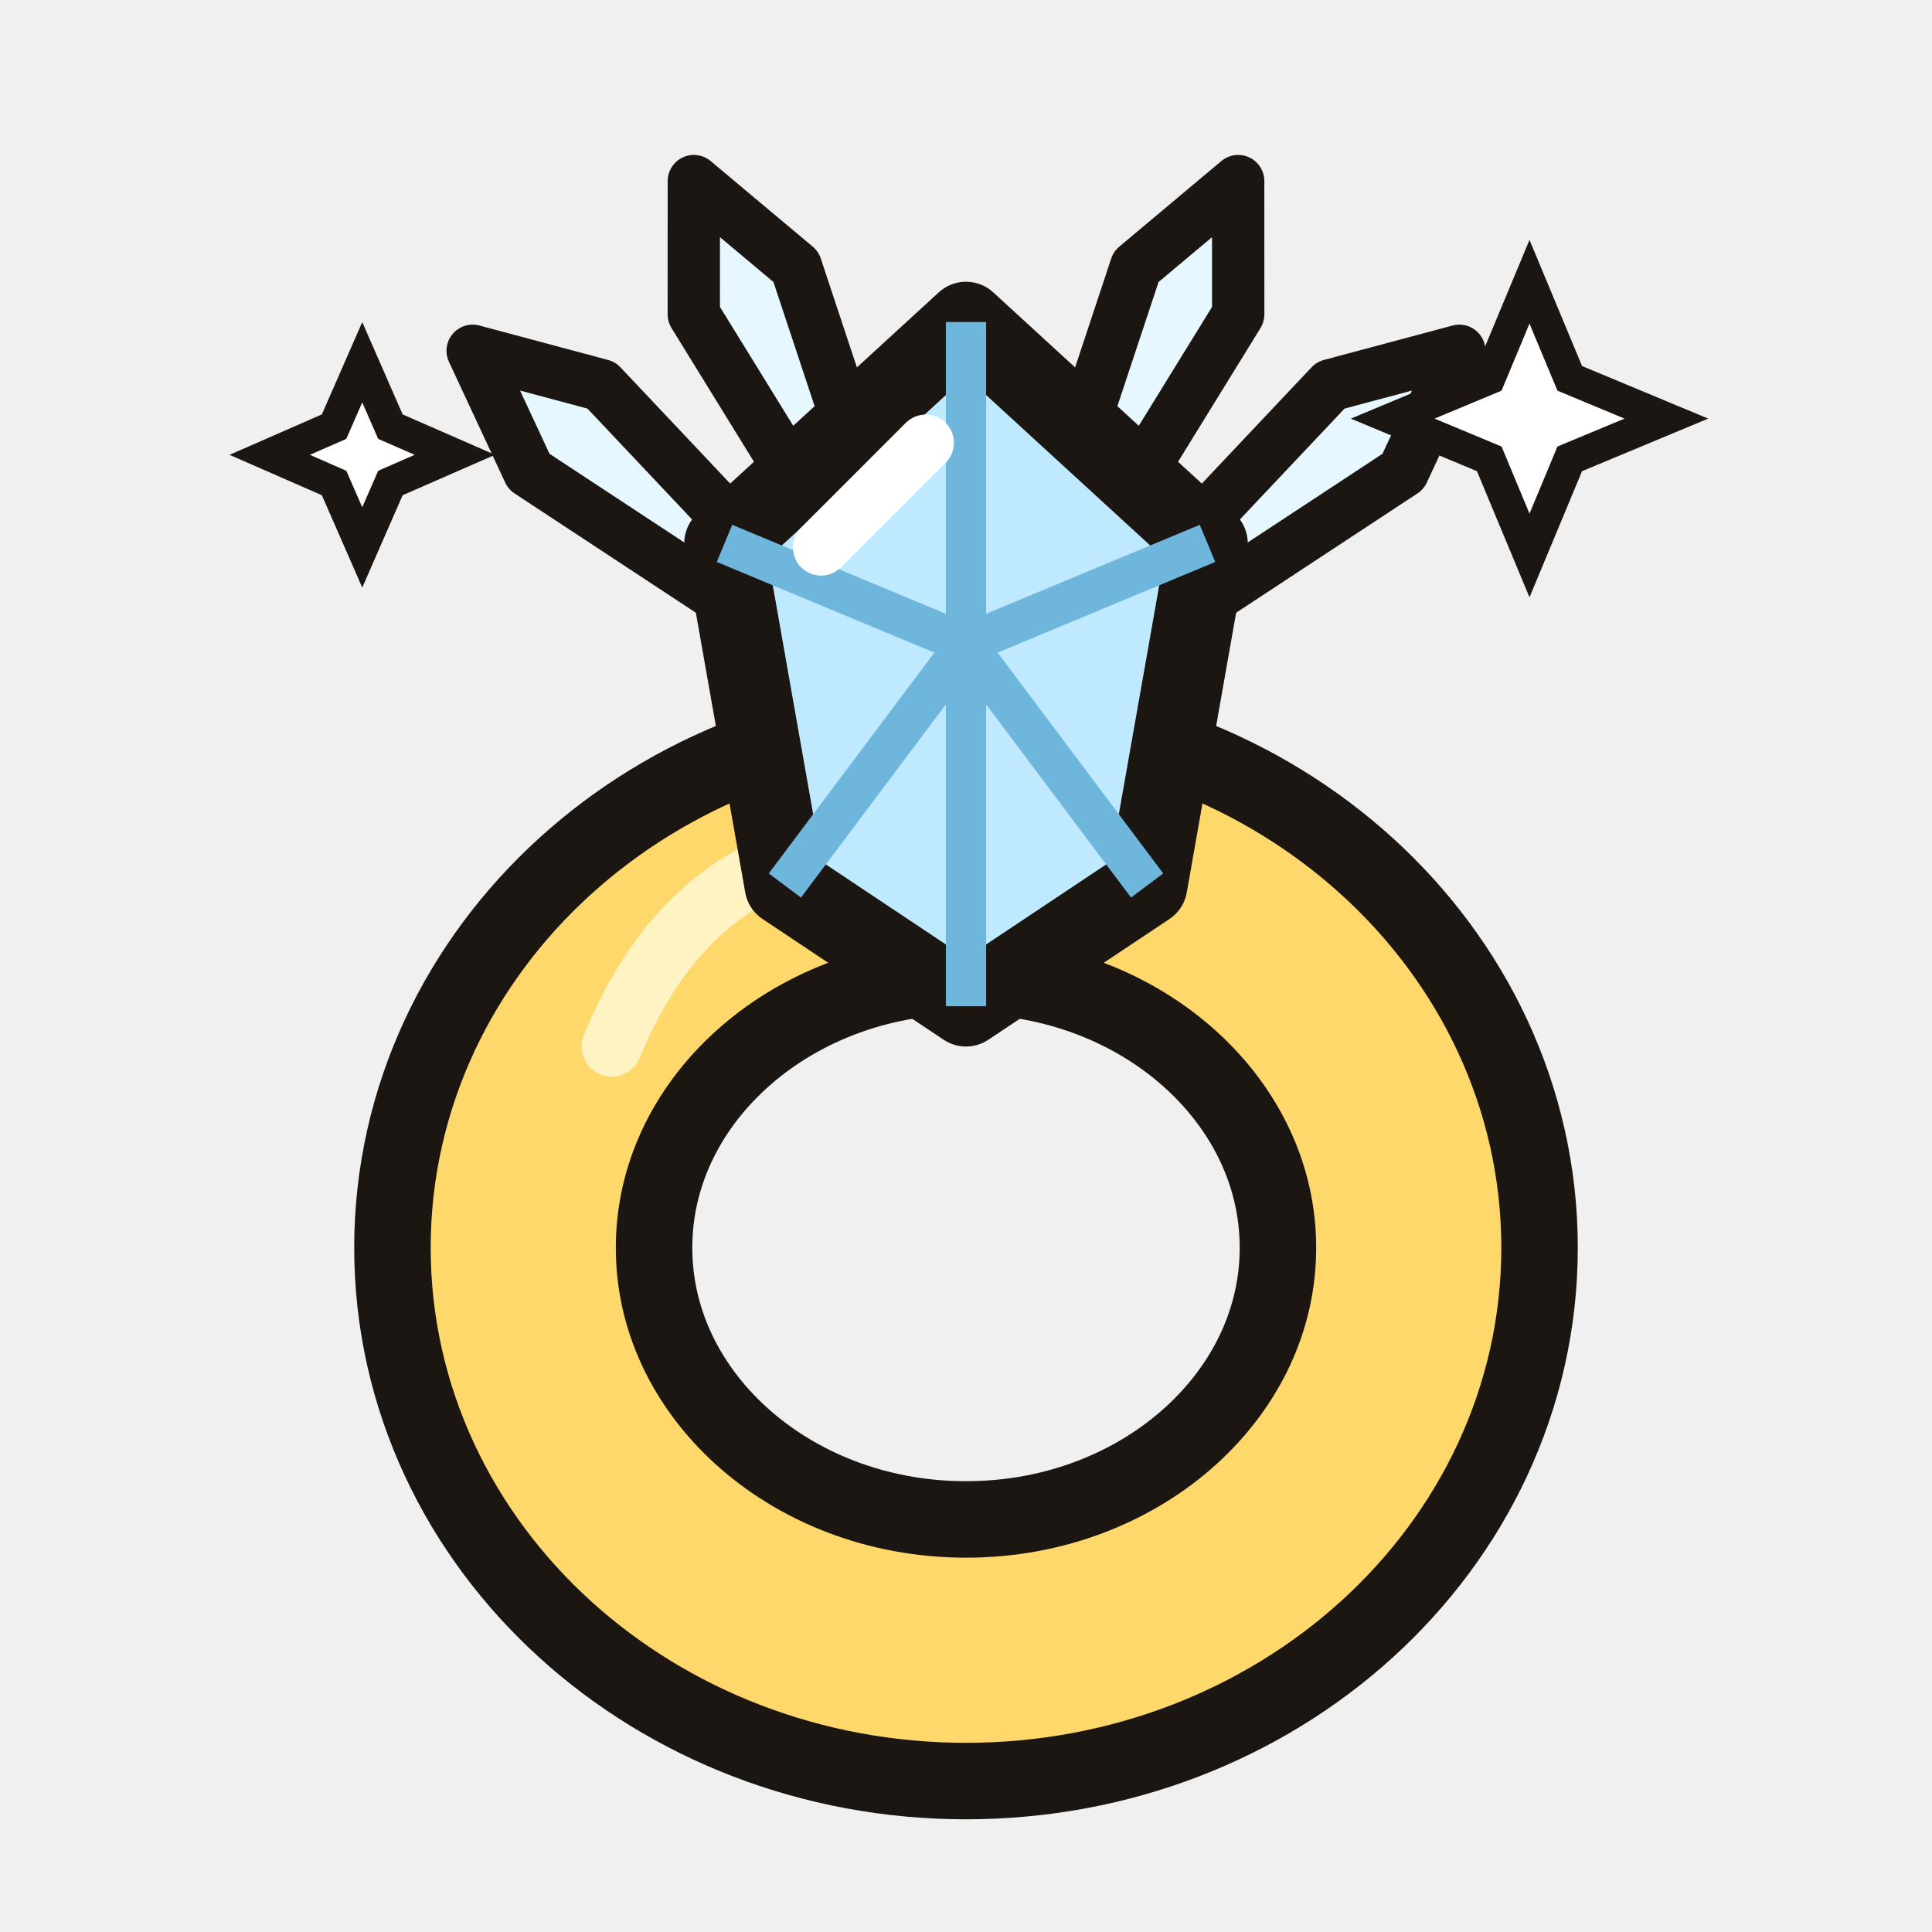
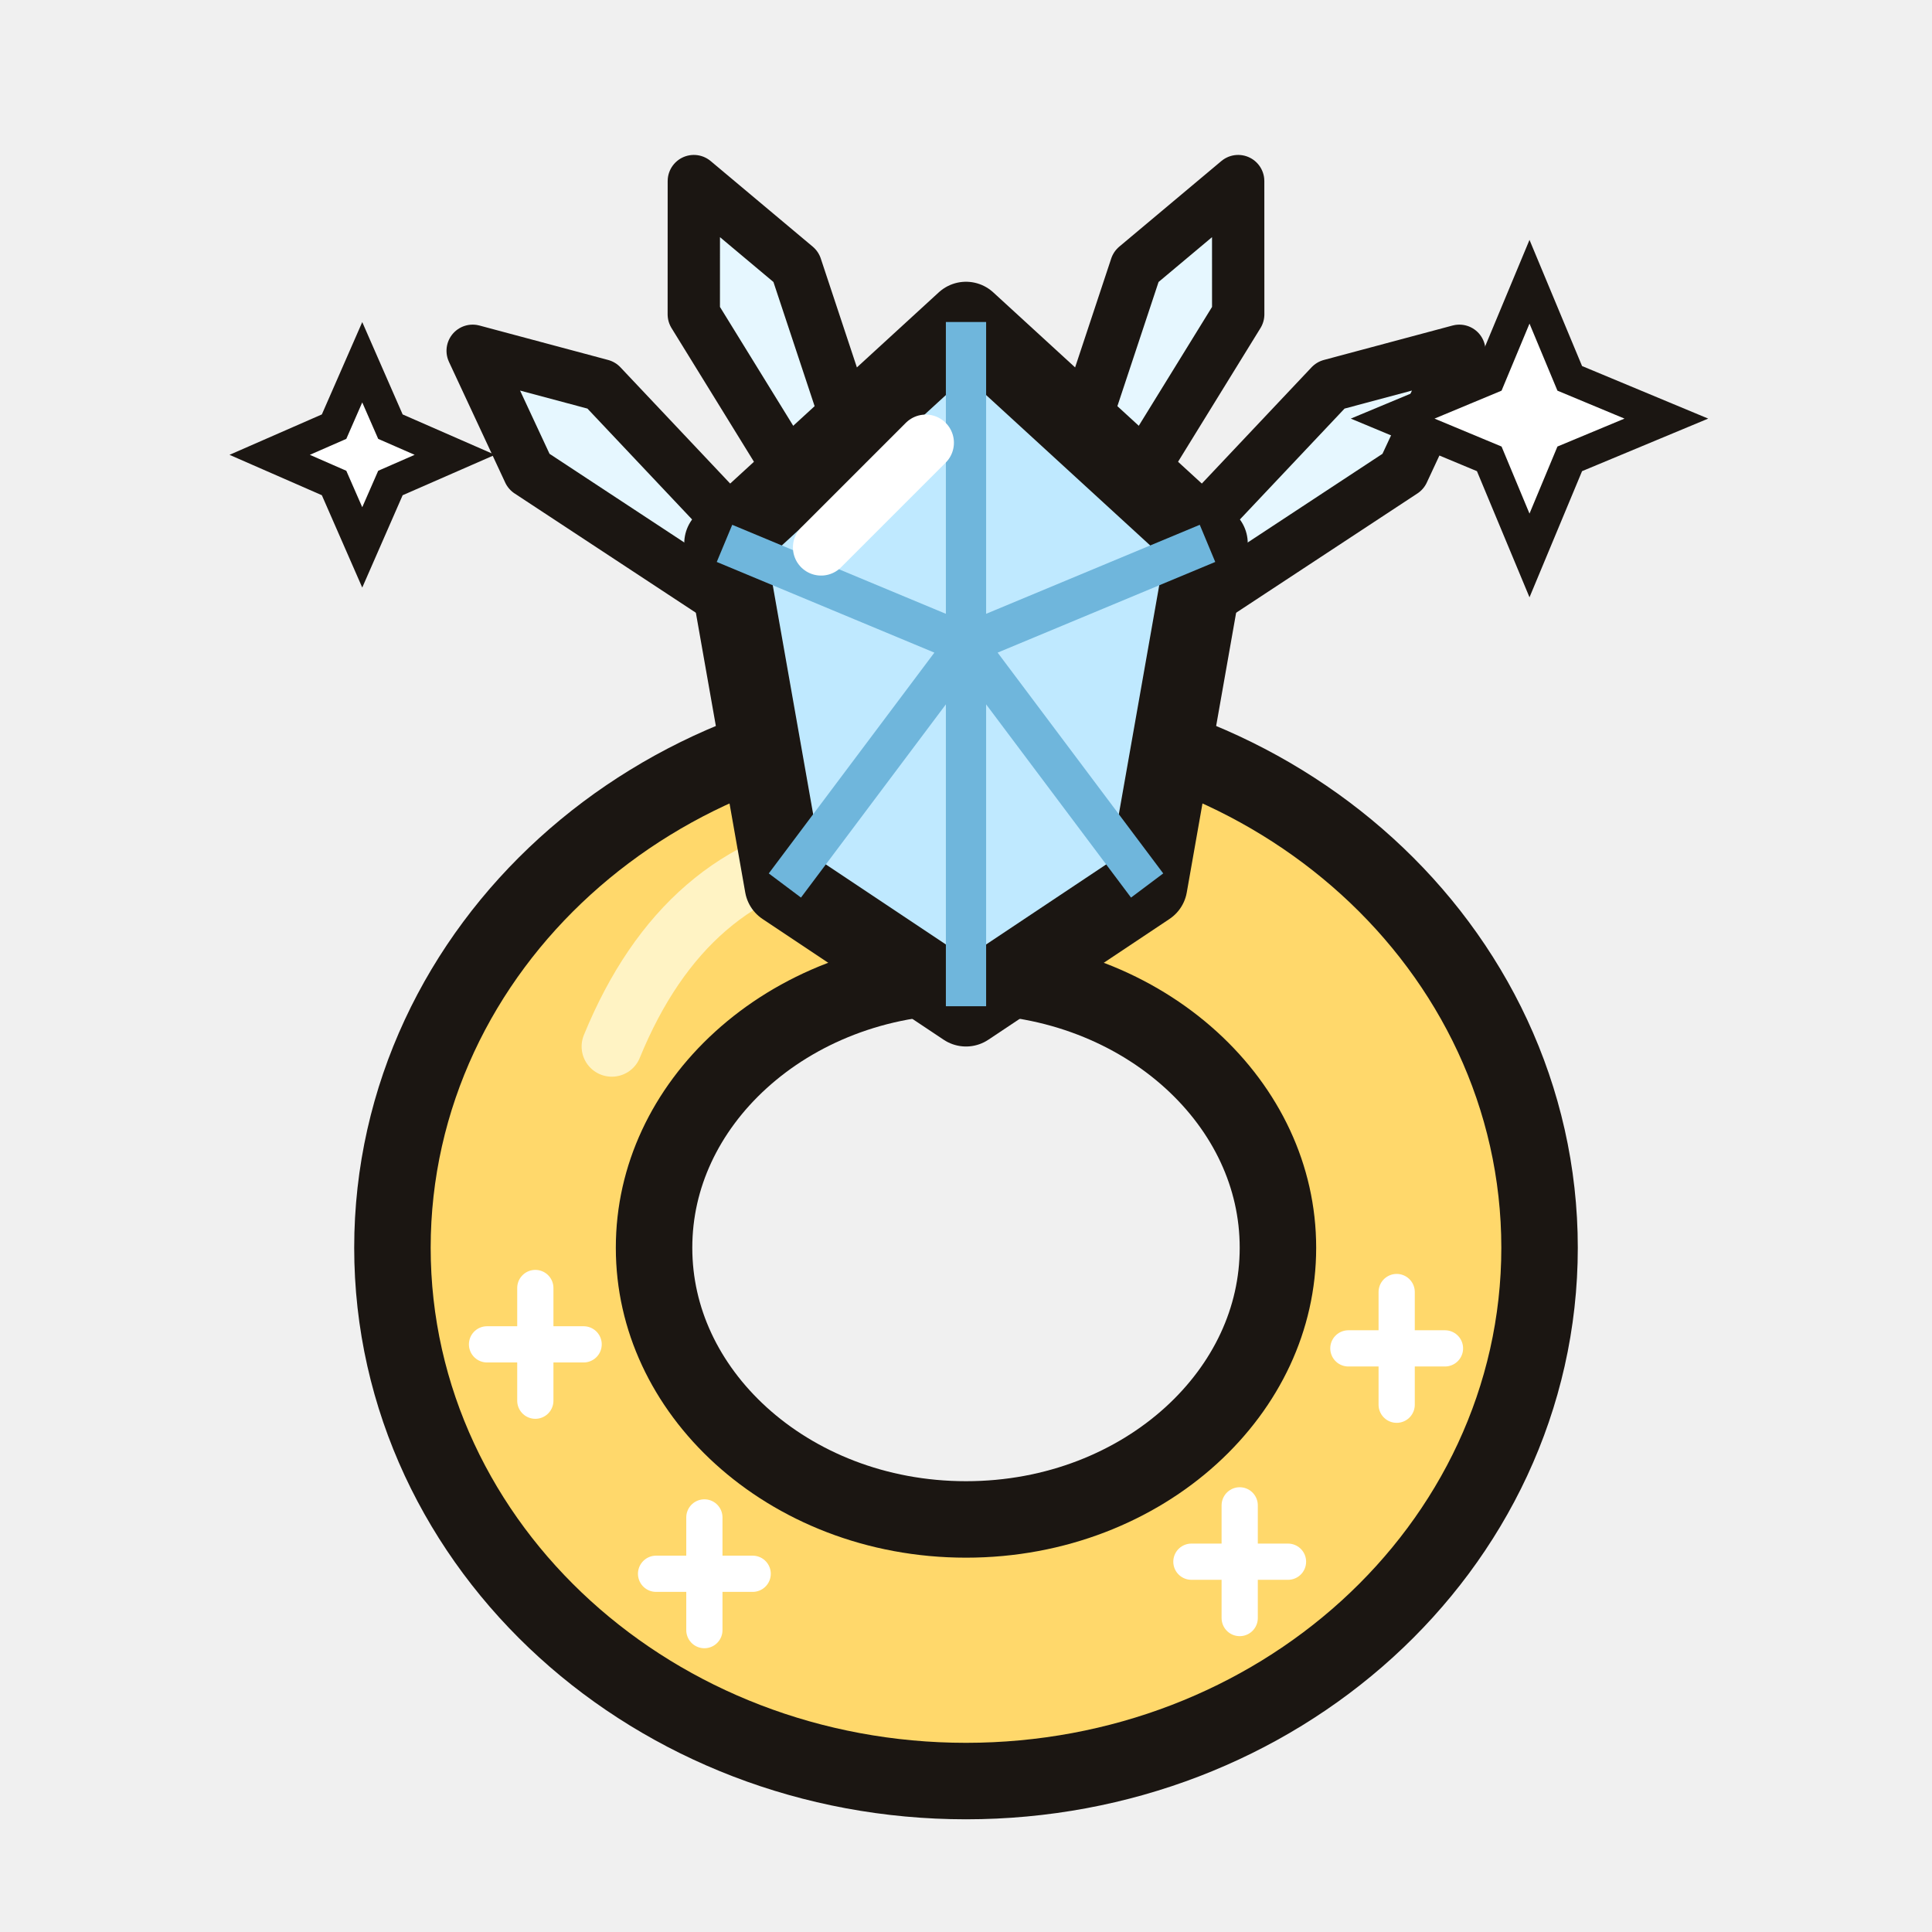
<svg xmlns="http://www.w3.org/2000/svg" width="256" height="256" viewBox="0 0 48 48">
  <ellipse cx="24" cy="31" rx="11" ry="10" fill="none" stroke="#1b1612" stroke-width="8.4" />
  <ellipse cx="24" cy="31" rx="11" ry="10" fill="none" stroke="#ffd86b" stroke-width="4.6" />
  <path d="M15.2 26 Q17 21.6 21 21" fill="none" stroke="#fff3c4" stroke-width="1.5" stroke-linecap="round" />
  <path d="M24 18 L22.6 6 L24 3 L25.4 6 Z" fill="#e6f7ff" stroke="#1b1612" stroke-width="1.3" stroke-linejoin="round" transform="rotate(-50 24 19)" />
  <path d="M24 18 L22.6 6 L24 3 L25.4 6 Z" fill="#e6f7ff" stroke="#1b1612" stroke-width="1.3" stroke-linejoin="round" transform="rotate(-25 24 19)" />
  <path d="M24 18 L22.6 6 L24 3 L25.4 6 Z" fill="#e6f7ff" stroke="#1b1612" stroke-width="1.3" stroke-linejoin="round" transform="rotate(25 24 19)" />
  <path d="M24 18 L22.6 6 L24 3 L25.4 6 Z" fill="#e6f7ff" stroke="#1b1612" stroke-width="1.3" stroke-linejoin="round" transform="rotate(50 24 19)" />
  <path d="M24 8 L30 13.5 L28.5 22 L24 25 L19.5 22 L18 13.5 Z" fill="#bfe9ff" stroke="#1b1612" stroke-width="2" stroke-linejoin="round" />
  <path d="M24 8 L24 25 M18 13.5 L24 16 L30 13.5 M19.5 22 L24 16 L28.5 22" fill="none" stroke="#6fb6dc" stroke-width="1" />
  <path d="M20.4 13.6 L23 11" stroke="#fff" stroke-width="1.4" stroke-linecap="round" />
  <path d="M38 7 l1 2.4 l2.4 1 l-2.4 1 l-1 2.4 l-1 -2.4 l-2.4 -1 l2.4 -1 Z M9 9 l.7 1.6 l1.6 .7 l-1.6 .7 l-.7 1.6 l-.7 -1.6 l-1.6 -.7 l1.6 -.7 Z" fill="#ffffff" stroke="#1b1612" stroke-width=".8" />
+   <path d="M17.5 37.7 v2.8 M16.3 39.1 h2.4" stroke="#ffffff" stroke-width=".9" stroke-linecap="round" />
+   <path d="M13.3 32.0 v2.8 M12.1 33.4 h2.4" stroke="#ffffff" stroke-width=".9" stroke-linecap="round" />
+   <path d="M30.8 37.4 v2.8 M29.6 38.8 h2.4" stroke="#ffffff" stroke-width=".9" stroke-linecap="round" />
+   <path d="M34.7 32.1 v2.8 M33.5 33.5 h2.4" stroke="#ffffff" stroke-width=".9" stroke-linecap="round" />
</svg>
